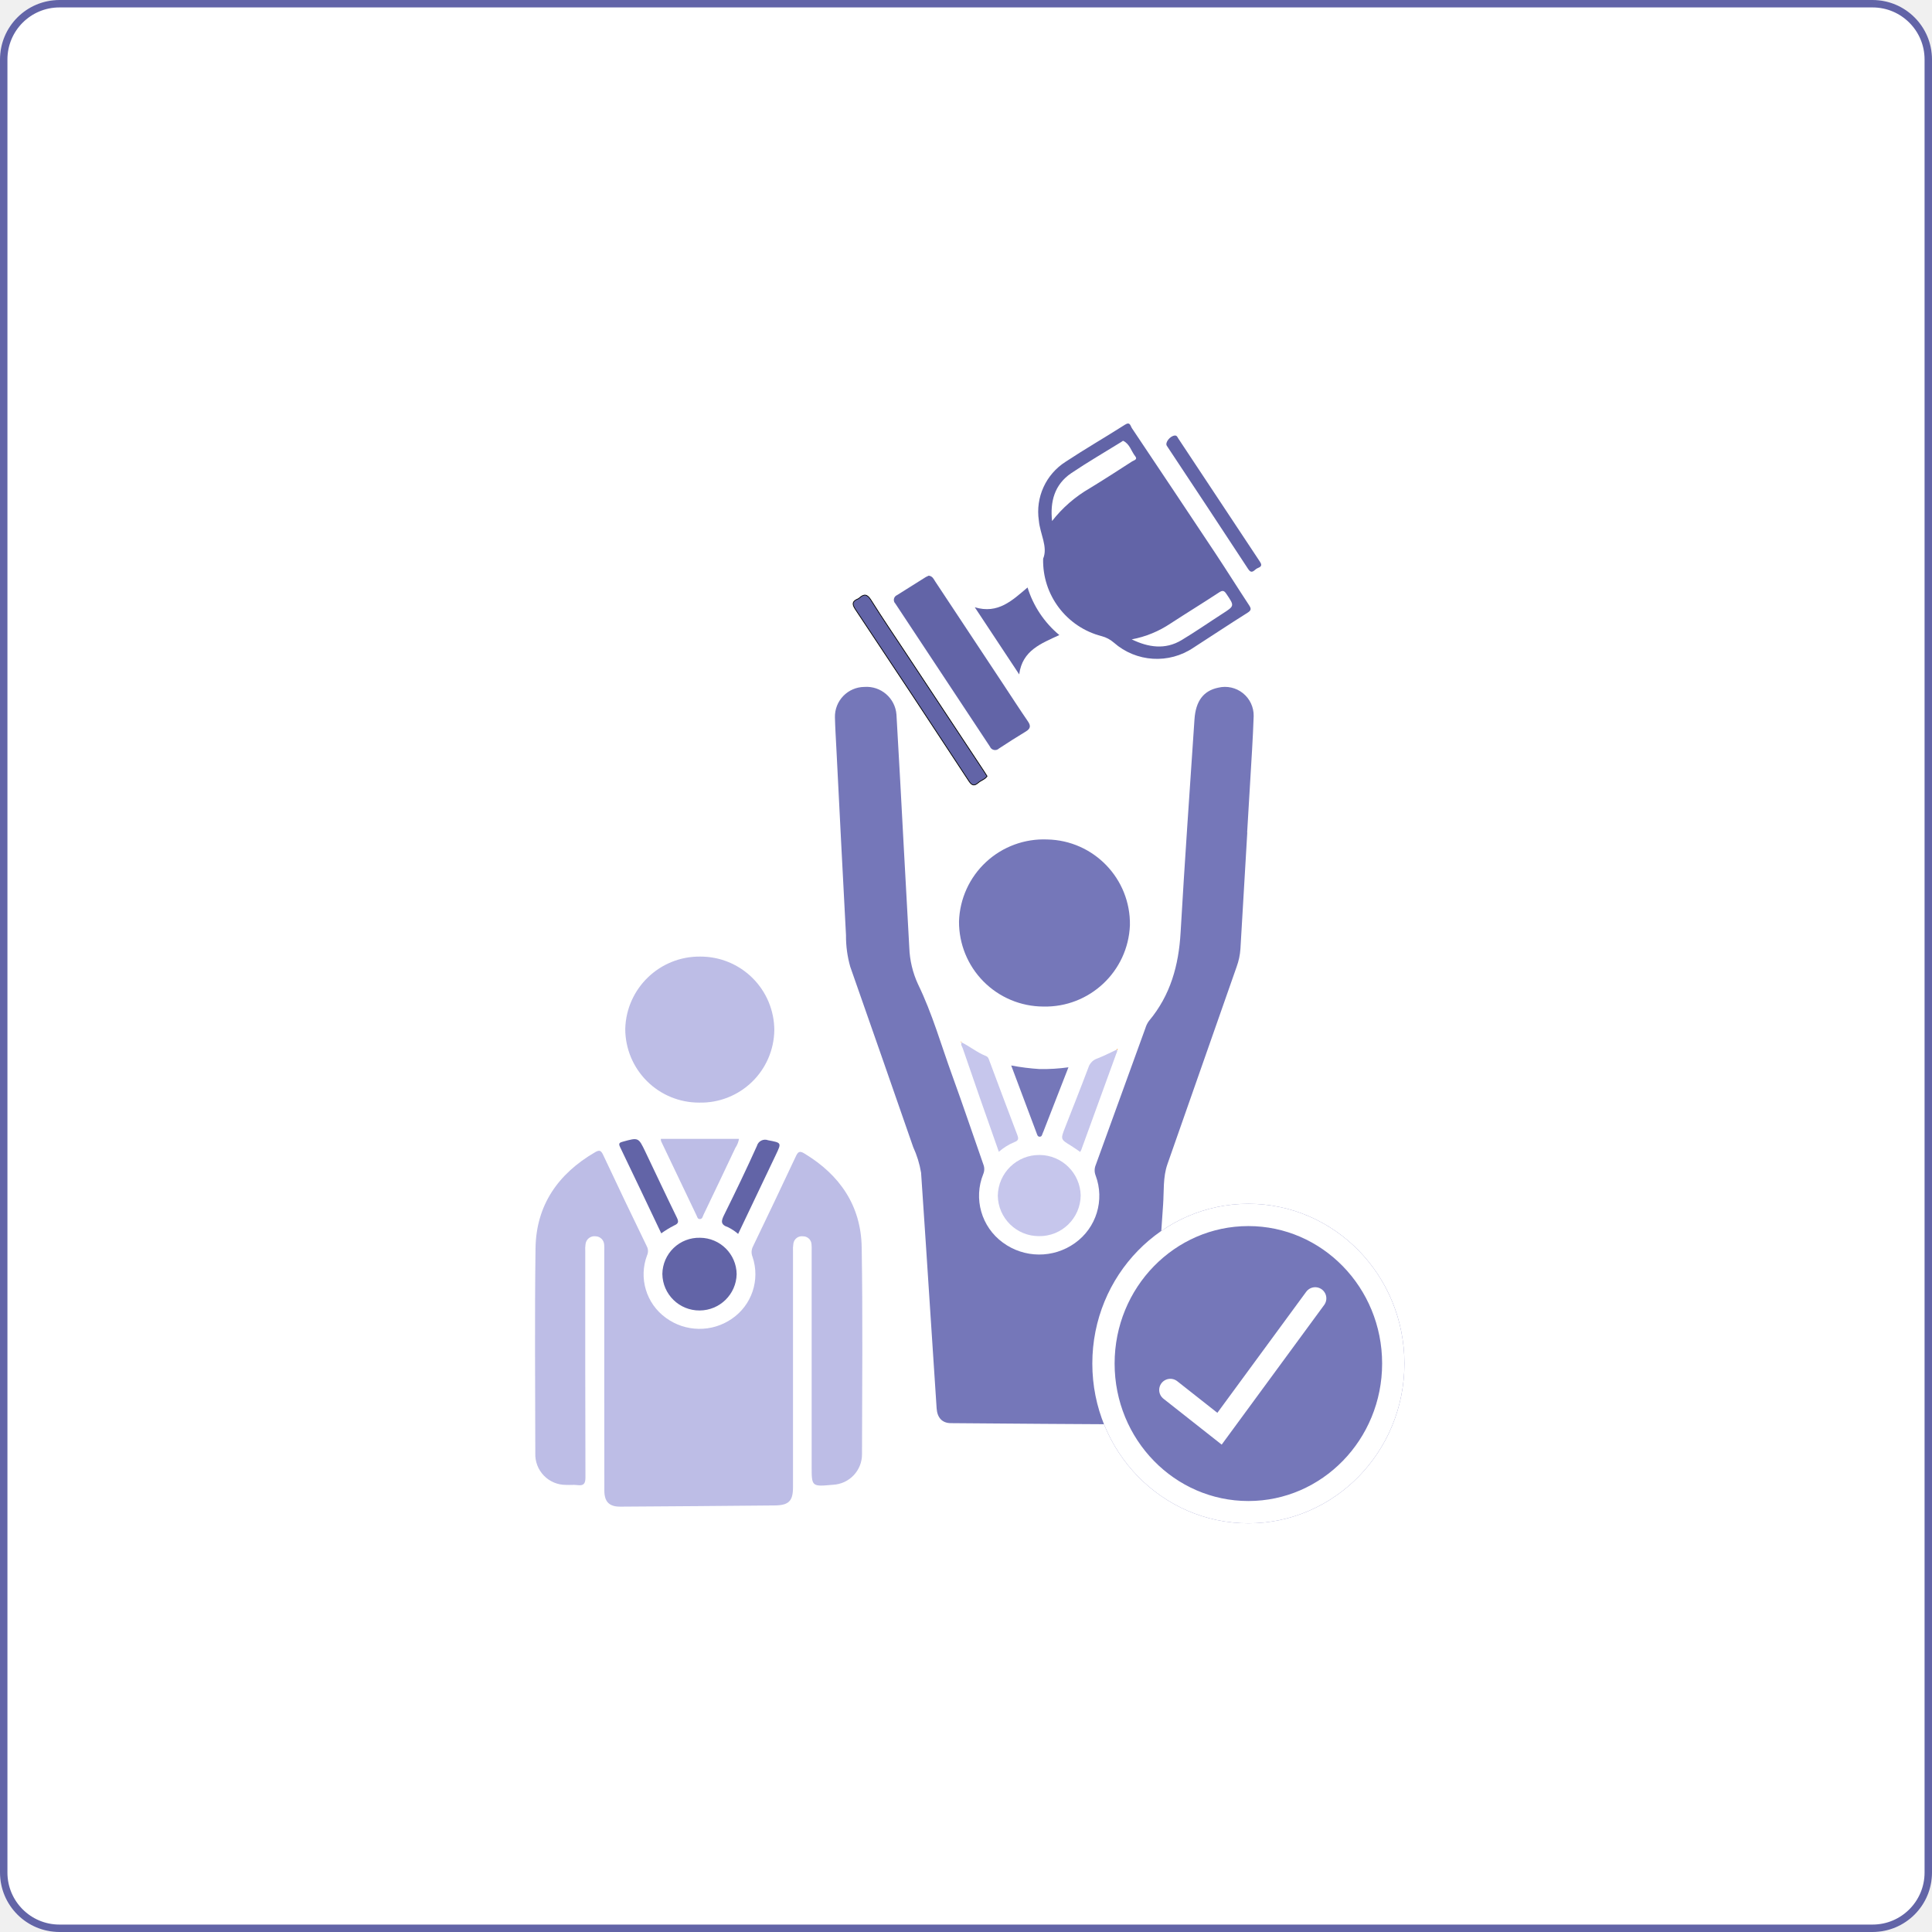
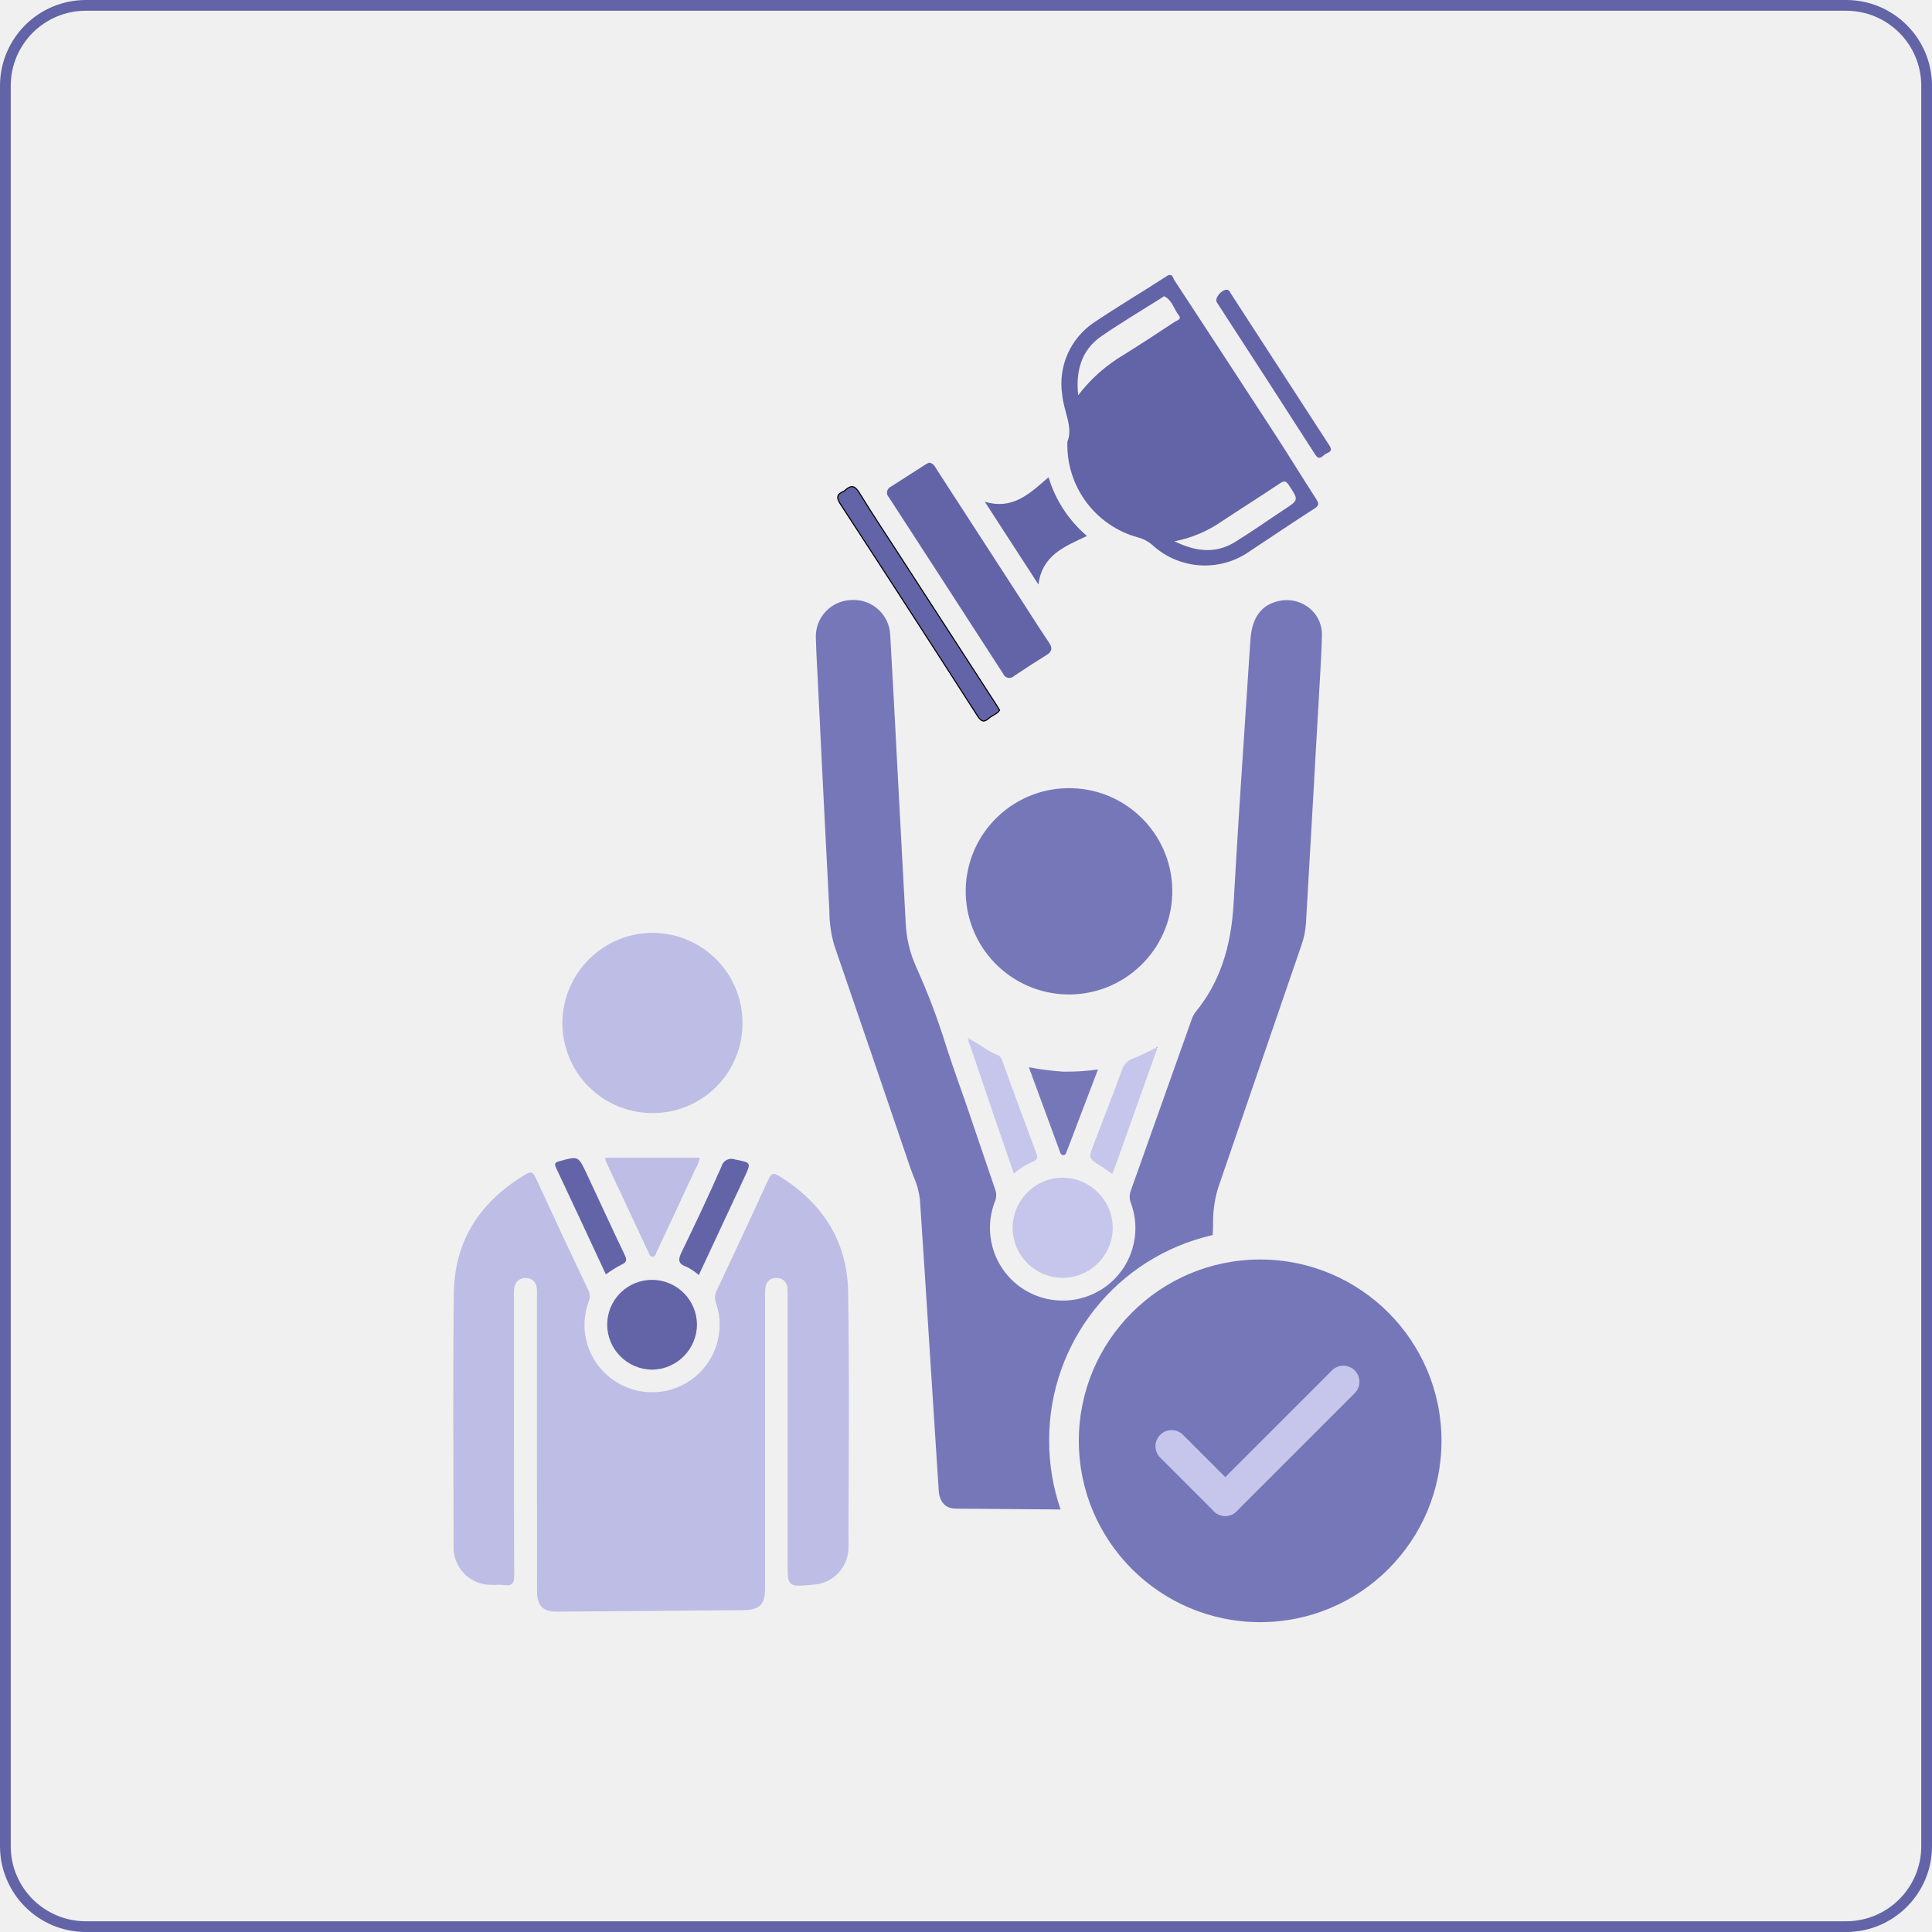
- <svg xmlns="http://www.w3.org/2000/svg" width="260" height="260" viewBox="0 0 260 260">
-   <g id="Group_19117" data-name="Group 19117" transform="translate(-1330 -1051)">
-     <g id="Group_19107" data-name="Group 19107">
-       <g id="Rectangle_25561" data-name="Rectangle 25561" transform="translate(1330 1051)" fill="#fff" stroke="#6264a7" stroke-width="1">
-         <rect width="260" height="260" rx="8" stroke="none" />
-         <rect x="0.5" y="0.5" width="259" height="259" rx="7.5" fill="none" />
+ <svg xmlns="http://www.w3.org/2000/svg" width="180" height="180" viewBox="0 0 180 180">
+   <g id="Manage_Tournament" data-name="Manage Tournament" transform="translate(-4390 -622)">
+     <g id="Group_19148" data-name="Group 19148" transform="translate(3499 84)">
+       <g id="Rectangle_25564" data-name="Rectangle 25564" transform="translate(891 538)" fill="none" stroke="#6264a7" stroke-width="1">
+         <rect width="180" height="180" rx="8" stroke="none" />
+         <rect x="0.5" y="0.5" width="179" height="179" rx="7.5" fill="none" />
      </g>
-       <g id="Group_19106" data-name="Group 19106">
-         <g id="Group_19105" data-name="Group 19105" transform="translate(10)">
-           <g id="Group_15806" data-name="Group 15806" transform="translate(379.695 1816.961)">
-             <path id="Path_48297" data-name="Path 48297" d="M1183.368-585.75q-.463,7.835-.922,15.671a8.727,8.727,0,0,1-.508,2.39q-4.656,13.283-9.313,26.567c-.617,1.765-.456,3.626-.584,5.443-.65,9.232-1.235,18.468-1.847,27.7a1.816,1.816,0,0,1-1.981,1.884q-12.375-.065-24.75-.17c-1.149-.01-1.813-.725-1.9-1.983-.287-4.241-.558-8.484-.836-12.726-.415-6.331-.821-12.662-1.256-18.992a13.645,13.645,0,0,0-1.065-3.456q-4.213-12.139-8.468-24.263a15.037,15.037,0,0,1-.573-4.261c-.449-8.328-.863-16.657-1.288-24.986-.073-1.437-.165-2.874-.2-4.312a4,4,0,0,1,3.95-4.1,4.041,4.041,0,0,1,4.33,3.73c.354,5.909.655,11.82.978,17.731q.372,6.809.748,13.617a12.849,12.849,0,0,0,1.176,4.937c1.93,3.963,3.112,8.187,4.611,12.3,1.444,3.963,2.779,7.964,4.179,11.942a1.711,1.711,0,0,1-.011,1.3,7.793,7.793,0,0,0,2.636,9.221,8.251,8.251,0,0,0,9.7.068,7.792,7.792,0,0,0,2.784-9.1,1.868,1.868,0,0,1,.013-1.4q3.358-9.216,6.692-18.441a3.168,3.168,0,0,1,.476-.958c2.9-3.458,4-7.488,4.255-11.887.549-9.566,1.229-19.124,1.868-28.685.167-2.492,1.219-3.862,3.2-4.273a3.861,3.861,0,0,1,4.767,3.812c-.1,3.071-.319,6.14-.493,9.209-.122,2.155-.256,4.309-.385,6.464Z" transform="translate(-75.21 -68.175)" fill="#7577b9" />
-             <path id="Path_48298" data-name="Path 48298" d="M1021.625-393.372q0-8,0-15.992a5.744,5.744,0,0,0-.012-.784,1.186,1.186,0,0,0-1.157-1.143,1.2,1.2,0,0,0-1.35,1.045,4.46,4.46,0,0,0-.038.977c0,10.138-.015,20.276.023,30.414,0,.9-.255,1.155-1.112,1.045-.493-.063-1,.005-1.5-.025a4.106,4.106,0,0,1-4.135-4.269c-.011-9.189-.094-18.38.03-27.568.078-5.768,3-10.018,8.026-12.938.577-.335.793-.23,1.072.363q2.9,6.181,5.887,12.323a1.374,1.374,0,0,1,.028,1.191,7.217,7.217,0,0,0,2.523,8.411,7.651,7.651,0,0,0,8.879.136,7.26,7.26,0,0,0,2.786-8.341,1.655,1.655,0,0,1,.054-1.379q2.925-6.061,5.781-12.153c.3-.639.525-.749,1.14-.378,4.812,2.9,7.626,7.074,7.718,12.623.154,9.285.06,18.574.042,27.862a4.1,4.1,0,0,1-3.9,4.1c-2.876.262-2.876.262-2.876-2.48q0-14.471,0-28.942a6.835,6.835,0,0,0-.022-.98,1.129,1.129,0,0,0-1.142-1.033,1.144,1.144,0,0,0-1.295.973,5.184,5.184,0,0,0-.051,1.075q0,15.844,0,31.689c0,1.89-.552,2.463-2.489,2.481q-10.369.1-20.738.162c-1.507.01-2.161-.653-2.162-2.174Q1021.619-385.229,1021.625-393.372Z" transform="translate(0 -188.296)" fill="#bdbde6" />
-             <path id="Path_48300" data-name="Path 48300" d="M1206.931-690.775c.671-1.591-.417-3.317-.579-5.138a7.966,7.966,0,0,1,3.594-7.9c2.624-1.732,5.354-3.309,8.009-5,.685-.436.721.17.9.442q5.625,8.392,11.215,16.807c1.542,2.325,3.02,4.69,4.555,7.019.306.464.367.7-.193,1.049-2.441,1.531-4.838,3.132-7.261,4.69a8.777,8.777,0,0,1-10.724-.674,4.03,4.03,0,0,0-1.629-.867A10.489,10.489,0,0,1,1206.931-690.775Zm1.2-5.066a17.519,17.519,0,0,1,5.073-4.411c1.923-1.171,3.813-2.394,5.7-3.614.225-.146.78-.246.427-.686-.551-.688-.735-1.654-1.622-2.081-.048-.023-.167.09-.251.143-2.25,1.395-4.546,2.725-6.736,4.2C1208.445-700.747,1207.854-698.446,1208.133-695.841Zm10.72,15.924c2.222,1.066,4.483,1.437,6.711.1,1.871-1.125,3.665-2.373,5.5-3.554,1.64-1.055,1.628-1.037.536-2.658-.3-.446-.5-.53-.986-.21-2.157,1.416-4.358,2.767-6.522,4.174A13.993,13.993,0,0,1,1218.853-679.917Z" transform="translate(-126.245 0)" fill="#6264a7" />
-             <path id="Path_48301" data-name="Path 48301" d="M1187.012-522.819a11.386,11.386,0,0,1-11.337-11.464,11.4,11.4,0,0,1,11.876-11.021,11.35,11.35,0,0,1,11.123,11.548A11.4,11.4,0,0,1,1187.012-522.819Z" transform="translate(-106.31 -107.685)" fill="#7577b9" />
-             <path id="Path_48303" data-name="Path 48303" d="M1067.137-489.3a9.885,9.885,0,0,1-10.113,9.745,9.92,9.92,0,0,1-9.947-9.928,9.988,9.988,0,0,1,10.084-9.723A9.927,9.927,0,0,1,1067.137-489.3Z" transform="translate(-22.628 -138.022)" fill="#bdbde6" />
-             <path id="Path_48304" data-name="Path 48304" d="M1155.277-649.114c.536.078.671.483.883.8q4.574,6.9,9.141,13.806c1.106,1.671,2.19,3.357,3.325,5.01.412.6.345.976-.278,1.354q-1.827,1.108-3.611,2.285a.754.754,0,0,1-1.23-.256q-6.348-9.625-12.721-19.235a.7.7,0,0,1,.227-1.145c1.293-.806,2.579-1.623,3.871-2.431A3.5,3.5,0,0,1,1155.277-649.114Z" transform="translate(-89.986 -39.379)" fill="#6264a7" />
-             <path id="Path_48305" data-name="Path 48305" d="M1196.16-410.225a5.529,5.529,0,0,1-5.534-5.445,5.567,5.567,0,0,1,5.618-5.479,5.57,5.57,0,0,1,5.536,5.462A5.541,5.541,0,0,1,1196.16-410.225Z" transform="translate(-116.041 -189.381)" fill="#c6c6ec" />
-             <path id="Path_48306" data-name="Path 48306" d="M1061.374-383.7a4.938,4.938,0,0,1,5.064-4.866,4.959,4.959,0,0,1,4.935,4.9,5,5,0,0,1-4.974,4.885A4.978,4.978,0,0,1,1061.374-383.7Z" transform="translate(-31.932 -210.822)" fill="#6264a7" />
-             <path id="Path_48308" data-name="Path 48308" d="M1152.906-617.086c-.284.429-.808.551-1.175.869-.528.458-.84.435-1.272-.223q-7.587-11.577-15.267-23.095c-.506-.758-.4-1.1.36-1.421a.613.613,0,0,0,.164-.112c.648-.584,1.066-.519,1.565.277,1.515,2.42,3.126,4.783,4.7,7.166q5.245,7.929,10.491,15.858C1152.619-617.548,1152.756-617.323,1152.906-617.086Z" transform="translate(-79.767 -44.419)" fill="#6264a7" stroke="#000" stroke-width="0.1" />
-             <path id="Path_48310" data-name="Path 48310" d="M1060.789-427.5h10.518a3.146,3.146,0,0,1-.492,1.223q-2.133,4.521-4.3,9.027c-.1.218-.131.549-.485.546-.3,0-.336-.274-.431-.473q-2.39-5-4.774-10A1.17,1.17,0,0,1,1060.789-427.5Z" transform="translate(-31.551 -185.202)" fill="#bdbde6" />
-             <path id="Path_48311" data-name="Path 48311" d="M1193.135-638.055c-2.441,1.143-4.974,2.051-5.4,5.294l-5.975-9.031c3.144.94,5.039-.926,7.1-2.665A13.556,13.556,0,0,0,1193.135-638.055Z" transform="translate(-110.272 -42.444)" fill="#6264a7" />
-             <path id="Path_48312" data-name="Path 48312" d="M1176.6-465.492c1.119.555,2.086,1.368,3.26,1.828.324.127.391.429.491.7,1.24,3.3,2.458,6.6,3.721,9.89.208.541.2.793-.408,1.011a7.607,7.607,0,0,0-2.063,1.292c-.865-2.458-1.7-4.818-2.526-7.181q-1.177-3.371-2.333-6.749c-.089-.259-.326-.506-.124-.811Z" transform="translate(-106.876 -160.187)" fill="#c6c6ec" />
-             <path id="Path_48313" data-name="Path 48313" d="M1256.706-704.246c.3-.023.367.233.485.41q5.487,8.288,10.979,16.573c.474.711-.182.749-.491.96s-.633.726-1.089.03q-5.45-8.311-10.95-16.591C1255.359-703.287,1256.066-704.194,1256.706-704.246Z" transform="translate(-158.307 -3.102)" fill="#6264a7" />
-             <path id="Path_48314" data-name="Path 48314" d="M1222.736-462.648c.178.187.033.374-.027.539q-2.352,6.49-4.72,12.975a2.194,2.194,0,0,1-.145.269c-.422-.287-.818-.582-1.239-.839-1.411-.861-1.412-.855-.8-2.428,1.059-2.706,2.135-5.406,3.159-8.124a1.85,1.85,0,0,1,1.185-1.184c.889-.339,1.736-.784,2.6-1.184Z" transform="translate(-132.174 -162.074)" fill="#c6c6ec" />
-             <path id="Path_48315" data-name="Path 48315" d="M1203.5-456.119l-3.232,8.29c-.071.182-.135.368-.22.544-.094.2-.1.493-.4.506s-.353-.27-.43-.473c-1.129-2.992-2.25-5.987-3.422-9.113a31.026,31.026,0,0,0,3.816.482A25.179,25.179,0,0,0,1203.5-456.119Z" transform="translate(-119.408 -166.209)" fill="#7577b9" />
-             <path id="Path_48318" data-name="Path 48318" d="M1050.417-414.7c-1.846-3.879-3.679-7.755-5.545-11.618-.24-.5-.069-.6.372-.719,2.1-.578,2.1-.588,3.024,1.336,1.412,2.955,2.8,5.919,4.24,8.863.269.55.26.815-.362,1.08A13.388,13.388,0,0,0,1050.417-414.7Z" transform="translate(-21.123 -185.282)" fill="#6264a7" />
-             <path id="Path_48319" data-name="Path 48319" d="M1086.522-414.432a6.434,6.434,0,0,0-1.357-.9c-1.1-.368-.907-.9-.5-1.721,1.513-3.049,2.986-6.118,4.382-9.22a1.139,1.139,0,0,1,1.509-.764c1.811.343,1.816.324,1.046,1.943C1089.915-421.551,1088.227-418.01,1086.522-414.432Z" transform="translate(-46.88 -185.474)" fill="#6264a7" />
-             <path id="Path_48320" data-name="Path 48320" d="M1176.512-465.728l-.137.009.038-.118.081.135Z" transform="translate(-106.768 -159.975)" fill="#f7850b" />
-             <path id="Path_48321" data-name="Path 48321" d="M1236.392-462.819l.112-.127c.006.031.027.068.017.093-.037.091-.091.092-.146.009Z" transform="translate(-145.812 -161.878)" fill="#f7850b" />
-           </g>
-         </g>
-         <g id="Group_19115" data-name="Group 19115" transform="translate(-4 -7)">
-           <g id="Group_19116" data-name="Group 19116">
-             <g id="Group_19104" data-name="Group 19104" transform="translate(1478 1217)">
-               <g id="Ellipse_2813" data-name="Ellipse 2813" fill="#fff" stroke="#fff" stroke-width="3" opacity="0">
-                 <ellipse cx="24" cy="24.5" rx="24" ry="24.5" stroke="none" />
-                 <ellipse cx="24" cy="24.5" rx="22.5" ry="23" fill="none" />
-               </g>
-               <g id="Ellipse_2814" data-name="Ellipse 2814" transform="translate(3 3)" fill="#7577b9" stroke="#fff" stroke-width="3">
-                 <ellipse cx="21" cy="21.5" rx="21" ry="21.5" stroke="none" />
-                 <ellipse cx="21" cy="21.5" rx="19.5" ry="20" fill="none" />
-               </g>
-             </g>
-             <path id="Path_49212" data-name="Path 49212" d="M-16598.225-8861.12l6.619,5.218,12.875-17.544" transform="translate(18089.725 10106.174)" fill="none" stroke="#fff" stroke-linecap="round" stroke-width="3" />
-           </g>
-         </g>
+       <path id="Subtraction_1" data-name="Subtraction 1" d="M-3476.208.743h0c-3.242-.023-6.523-.049-9.751-.077-.952-.008-1.516-.61-1.588-1.695-.154-2.318-.3-4.676-.449-6.958l-.018-.282q-.116-1.817-.232-3.634-.127-1.985-.254-3.971l-.009-.147c-.254-3.97-.516-8.074-.788-12.11a7.43,7.43,0,0,0-.6-2.164c-.1-.258-.2-.524-.294-.789-2.338-6.879-4.721-13.854-7.085-20.732a11.311,11.311,0,0,1-.457-3.186c-.007-.154-.014-.305-.022-.456-.288-5.449-.563-10.99-.829-16.349l0-.073q-.122-2.463-.245-4.925-.024-.486-.05-.971v-.012c-.047-.885-.095-1.8-.116-2.7a3.394,3.394,0,0,1,3.3-3.5c.075,0,.15-.007.225-.007a3.4,3.4,0,0,1,3.4,3.194c.213,3.636.411,7.421.586,10.76l0,.036q.114,2.177.23,4.355.085,1.584.169,3.169l.014.259c.144,2.69.292,5.472.443,8.206a11.082,11.082,0,0,0,.984,4.218,63.236,63.236,0,0,1,2.783,7.349l0,.006c.344,1.036.7,2.107,1.072,3.154.766,2.143,1.505,4.332,2.22,6.448l.039.115c.4,1.194.821,2.429,1.238,3.64a1.488,1.488,0,0,1-.01,1.115,6.777,6.777,0,0,0,2.206,7.879A6.774,6.774,0,0,0-3476-18.719a6.759,6.759,0,0,0,4.028-1.318,6.734,6.734,0,0,0,2.328-7.773,1.633,1.633,0,0,1,.011-1.2c1.111-3.114,2.236-6.283,3.324-9.348l.064-.182.013-.036q1.1-3.1,2.2-6.191a2.711,2.711,0,0,1,.4-.819c2.189-2.666,3.321-5.894,3.56-10.157.353-6.289.778-12.669,1.188-18.84q.189-2.835.375-5.67c.138-2.1,1.014-3.3,2.679-3.651a3.5,3.5,0,0,1,.721-.076,3.321,3.321,0,0,1,2.378,1,3.174,3.174,0,0,1,.89,2.335c-.062,1.916-.177,3.862-.289,5.745v.011l0,.053c-.04.675-.081,1.374-.119,2.06-.072,1.3-.15,2.622-.226,3.9l0,.049-.03.51q-.031.532-.063,1.064h.007l-.177,3.051c-.2,3.517-.4,6.954-.594,10.339a7.591,7.591,0,0,1-.425,2.042q-1.213,3.535-2.428,7.069c-1.662,4.837-3.545,10.32-5.364,15.631a11.223,11.223,0,0,0-.438,3.383c-.008.3-.016.612-.031.914a19.571,19.571,0,0,0-15.24,19.17,19.628,19.628,0,0,0,1.063,6.393Z" transform="translate(4466.005 677.891)" fill="#7577b9" />
+       <path id="Path_48298" data-name="Path 48298" d="M1020.1-397.655q0-6.832,0-13.664a5.009,5.009,0,0,0-.01-.67,1,1,0,0,0-.968-.976,1.009,1.009,0,0,0-1.13.893,3.892,3.892,0,0,0-.032.835c0,8.662-.013,17.324.019,25.987,0,.765-.213.987-.93.893-.412-.054-.838,0-1.256-.021a3.476,3.476,0,0,1-3.46-3.648c-.009-7.852-.079-15.7.025-23.555.065-4.928,2.509-8.56,6.716-11.055.482-.286.664-.2.9.31q2.427,5.281,4.926,10.529a1.2,1.2,0,0,1,.023,1.018,6.242,6.242,0,0,0,2.111,7.186,6.293,6.293,0,0,0,7.429.116,6.274,6.274,0,0,0,2.331-7.127,1.442,1.442,0,0,1,.045-1.178q2.447-5.178,4.837-10.384c.249-.546.439-.64.954-.323,4.026,2.48,6.38,6.045,6.457,10.786.129,7.934.051,15.871.035,23.806a3.469,3.469,0,0,1-3.264,3.5c-2.406.224-2.406.224-2.406-2.119q0-12.365,0-24.729a6.009,6.009,0,0,0-.019-.837.953.953,0,0,0-.955-.883.96.96,0,0,0-1.083.831,4.521,4.521,0,0,0-.043.918q0,13.538,0,27.076c0,1.615-.462,2.1-2.082,2.12q-8.676.082-17.351.138c-1.261.008-1.808-.558-1.809-1.858Q1020.1-390.7,1020.1-397.655Z" transform="translate(-79.073 1070.035)" fill="#bdbde6" />
+       <path id="Path_48300" data-name="Path 48300" d="M1206.829-693.422c.562-1.359-.349-2.834-.484-4.39a6.862,6.862,0,0,1,3.007-6.748c2.2-1.479,4.48-2.827,6.7-4.27.573-.373.6.145.756.378q4.706,7.171,9.383,14.361c1.29,1.986,2.527,4.007,3.811,6,.256.4.307.6-.162.9-2.042,1.308-4.047,2.676-6.075,4.008a7.225,7.225,0,0,1-8.973-.576,3.349,3.349,0,0,0-1.363-.741A8.935,8.935,0,0,1,1206.829-693.422Zm1.006-4.329a14.756,14.756,0,0,1,4.245-3.769c1.609-1,3.19-2.045,4.773-3.088.188-.125.652-.21.357-.586-.461-.588-.615-1.413-1.357-1.778-.04-.02-.14.077-.21.122-1.882,1.192-3.8,2.328-5.636,3.591C1208.1-701.943,1207.6-699.977,1207.834-697.75Zm8.969,13.606c1.859.911,3.751,1.228,5.615.084,1.566-.961,3.067-2.027,4.6-3.037,1.372-.9,1.362-.886.448-2.271-.252-.381-.417-.453-.825-.179-1.805,1.209-3.647,2.364-5.457,3.567A11.575,11.575,0,0,1,1216.8-684.144Z" transform="translate(-216.383 1272.576)" fill="#6264a7" />
+       <path id="Path_48301" data-name="Path 48301" d="M1185.16-526.092a9.634,9.634,0,0,1-9.486-9.8,9.622,9.622,0,0,1,9.937-9.416,9.608,9.608,0,0,1,9.307,9.867A9.63,9.63,0,0,1,1185.16-526.092Z" transform="translate(-194.702 1156.744)" fill="#7577b9" />
+       <path id="Path_48303" data-name="Path 48303" d="M1063.861-490.738a8.353,8.353,0,0,1-8.461,8.326,8.389,8.389,0,0,1-8.322-8.483,8.44,8.44,0,0,1,8.437-8.308A8.394,8.394,0,0,1,1063.861-490.738Z" transform="translate(-103.684 1124.113)" fill="#bdbde6" />
+       <path id="Path_48304" data-name="Path 48304" d="M1154.511-649.114c.449.066.562.413.739.685q3.827,5.9,7.648,11.8c.926,1.428,1.832,2.869,2.782,4.28.345.513.288.834-.232,1.157q-1.529.947-3.021,1.952a.625.625,0,0,1-1.029-.219q-5.312-8.224-10.643-16.435a.606.606,0,0,1,.19-.979c1.082-.689,2.158-1.387,3.239-2.077A2.858,2.858,0,0,1,1154.511-649.114Z" transform="translate(-176.946 1230.218)" fill="#6264a7" />
+       <path id="Path_48305" data-name="Path 48305" d="M1195.256-411.815a4.675,4.675,0,0,1-4.63-4.652,4.705,4.705,0,0,1,4.7-4.682,4.709,4.709,0,0,1,4.632,4.667A4.683,4.683,0,0,1,1195.256-411.815Z" transform="translate(-205.286 1068.868)" fill="#c6c6ec" />
+       <path id="Path_48306" data-name="Path 48306" d="M1061.374-384.406a4.173,4.173,0,0,1,4.237-4.158,4.193,4.193,0,0,1,4.128,4.191,4.228,4.228,0,0,1-4.161,4.174A4.208,4.208,0,0,1,1061.374-384.406Z" transform="translate(-113.803 1045.805)" fill="#6264a7" />
+       <path id="Path_48308" data-name="Path 48308" d="M1149.962-620.633c-.238.367-.676.471-.983.743-.442.392-.7.372-1.064-.191q-6.347-9.892-12.773-19.733c-.424-.648-.334-.94.3-1.214a.509.509,0,0,0,.137-.1c.542-.5.892-.443,1.309.237,1.267,2.068,2.615,4.086,3.934,6.123q4.388,6.775,8.778,13.549C1149.722-621.028,1149.837-620.836,1149.962-620.633Z" transform="translate(-165.831 1224.797)" fill="#6264a7" stroke="#000" stroke-width="0.1" />
+       <path id="Path_48310" data-name="Path 48310" d="M1060.789-427.5h8.8a2.724,2.724,0,0,1-.412,1.045q-1.785,3.863-3.6,7.713c-.088.186-.109.469-.406.467-.247,0-.281-.234-.361-.4q-2-4.269-3.994-8.541A1.015,1.015,0,0,1,1060.789-427.5Z" transform="translate(-113.39 1073.363)" fill="#bdbde6" />
+       <path id="Path_48311" data-name="Path 48311" d="M1191.277-638.987c-2.042.976-4.161,1.752-4.518,4.523l-5-7.716c2.631.8,4.216-.791,5.941-2.277A11.6,11.6,0,0,0,1191.277-638.987Z" transform="translate(-199.011 1226.922)" fill="#6264a7" />
+       <path id="Path_48312" data-name="Path 48312" d="M1176.592-465.5c.936.474,1.746,1.169,2.728,1.562.271.108.327.366.411.595,1.037,2.817,2.056,5.641,3.114,8.45.174.462.164.678-.341.864a6.344,6.344,0,0,0-1.727,1.1c-.724-2.1-1.423-4.117-2.113-6.136q-.985-2.88-1.953-5.766c-.074-.221-.273-.432-.1-.693Z" transform="translate(-195.317 1100.271)" fill="#c6c6ec" />
+       <path id="Path_48313" data-name="Path 48313" d="M1256.521-704.246c.25-.019.307.2.406.35q4.591,7.082,9.186,14.161c.4.607-.152.64-.411.82s-.53.62-.911.026q-4.56-7.1-9.162-14.176C1255.394-703.427,1255.986-704.2,1256.521-704.246Z" transform="translate(-251.256 1269.24)" fill="#6264a7" />
+       <path id="Path_48314" data-name="Path 48314" d="M1221.542-462.648c.148.16.027.32-.023.46q-1.967,5.546-3.949,11.086a1.853,1.853,0,0,1-.121.23c-.353-.245-.685-.5-1.037-.717-1.181-.736-1.182-.731-.667-2.074.886-2.312,1.786-4.619,2.643-6.942a1.565,1.565,0,0,1,.991-1.011c.744-.29,1.452-.67,2.176-1.011Z" transform="translate(-222.833 1098.24)" fill="#c6c6ec" />
+       <path id="Path_48315" data-name="Path 48315" d="M1202.245-456.155l-2.7,7.083c-.06.156-.113.314-.184.465-.079.169-.087.421-.333.433s-.3-.231-.359-.4c-.945-2.556-1.882-5.115-2.864-7.787a25.426,25.426,0,0,0,3.193.412A20.634,20.634,0,0,0,1202.245-456.155Z" transform="translate(-208.948 1093.793)" fill="#7577b9" />
+       <path id="Path_48318" data-name="Path 48318" d="M1049.493-416.547c-1.545-3.314-3.078-6.627-4.639-9.927-.2-.424-.057-.511.311-.614,1.759-.494,1.76-.5,2.53,1.142,1.181,2.525,2.346,5.058,3.547,7.573.225.47.218.7-.3.923A11.158,11.158,0,0,0,1049.493-416.547Z" transform="translate(-102.047 1073.277)" fill="#6264a7" />
+       <path id="Path_48319" data-name="Path 48319" d="M1086.167-416.274a5.376,5.376,0,0,0-1.135-.768c-.917-.315-.759-.771-.418-1.47,1.266-2.605,2.5-5.228,3.667-7.878a.949.949,0,0,1,1.263-.653c1.516.293,1.52.277.875,1.66C1089.006-422.357,1087.593-419.331,1086.167-416.274Z" transform="translate(-130.062 1073.07)" fill="#6264a7" />
+       <path id="Path_48320" data-name="Path 48320" d="M1176.49-465.744l-.115.007.031-.1.068.115Z" transform="translate(-195.199 1100.498)" fill="#f7850b" />
+       <path id="Path_48321" data-name="Path 48321" d="M1236.389-462.838l.094-.108c.005.027.023.058.015.08-.031.077-.076.078-.123.007Z" transform="translate(-237.666 1098.451)" fill="#f7850b" />
+       <g id="Group_17995" data-name="Group 17995" transform="translate(991.512 655.345)">
+         <circle id="Ellipse_26" data-name="Ellipse 26" cx="16.894" cy="16.894" r="16.894" fill="#7577b9" />
      </g>
+       <line id="Line_3" data-name="Line 3" x2="5" y2="5" transform="translate(1000.154 672.739)" fill="none" stroke="#c6c6ec" stroke-linecap="round" stroke-width="3" />
+       <line id="Line_4" data-name="Line 4" x1="11" y2="11" transform="translate(1005.154 666.739)" fill="none" stroke="#c6c6ec" stroke-linecap="round" stroke-width="3" />
    </g>
  </g>
</svg>
